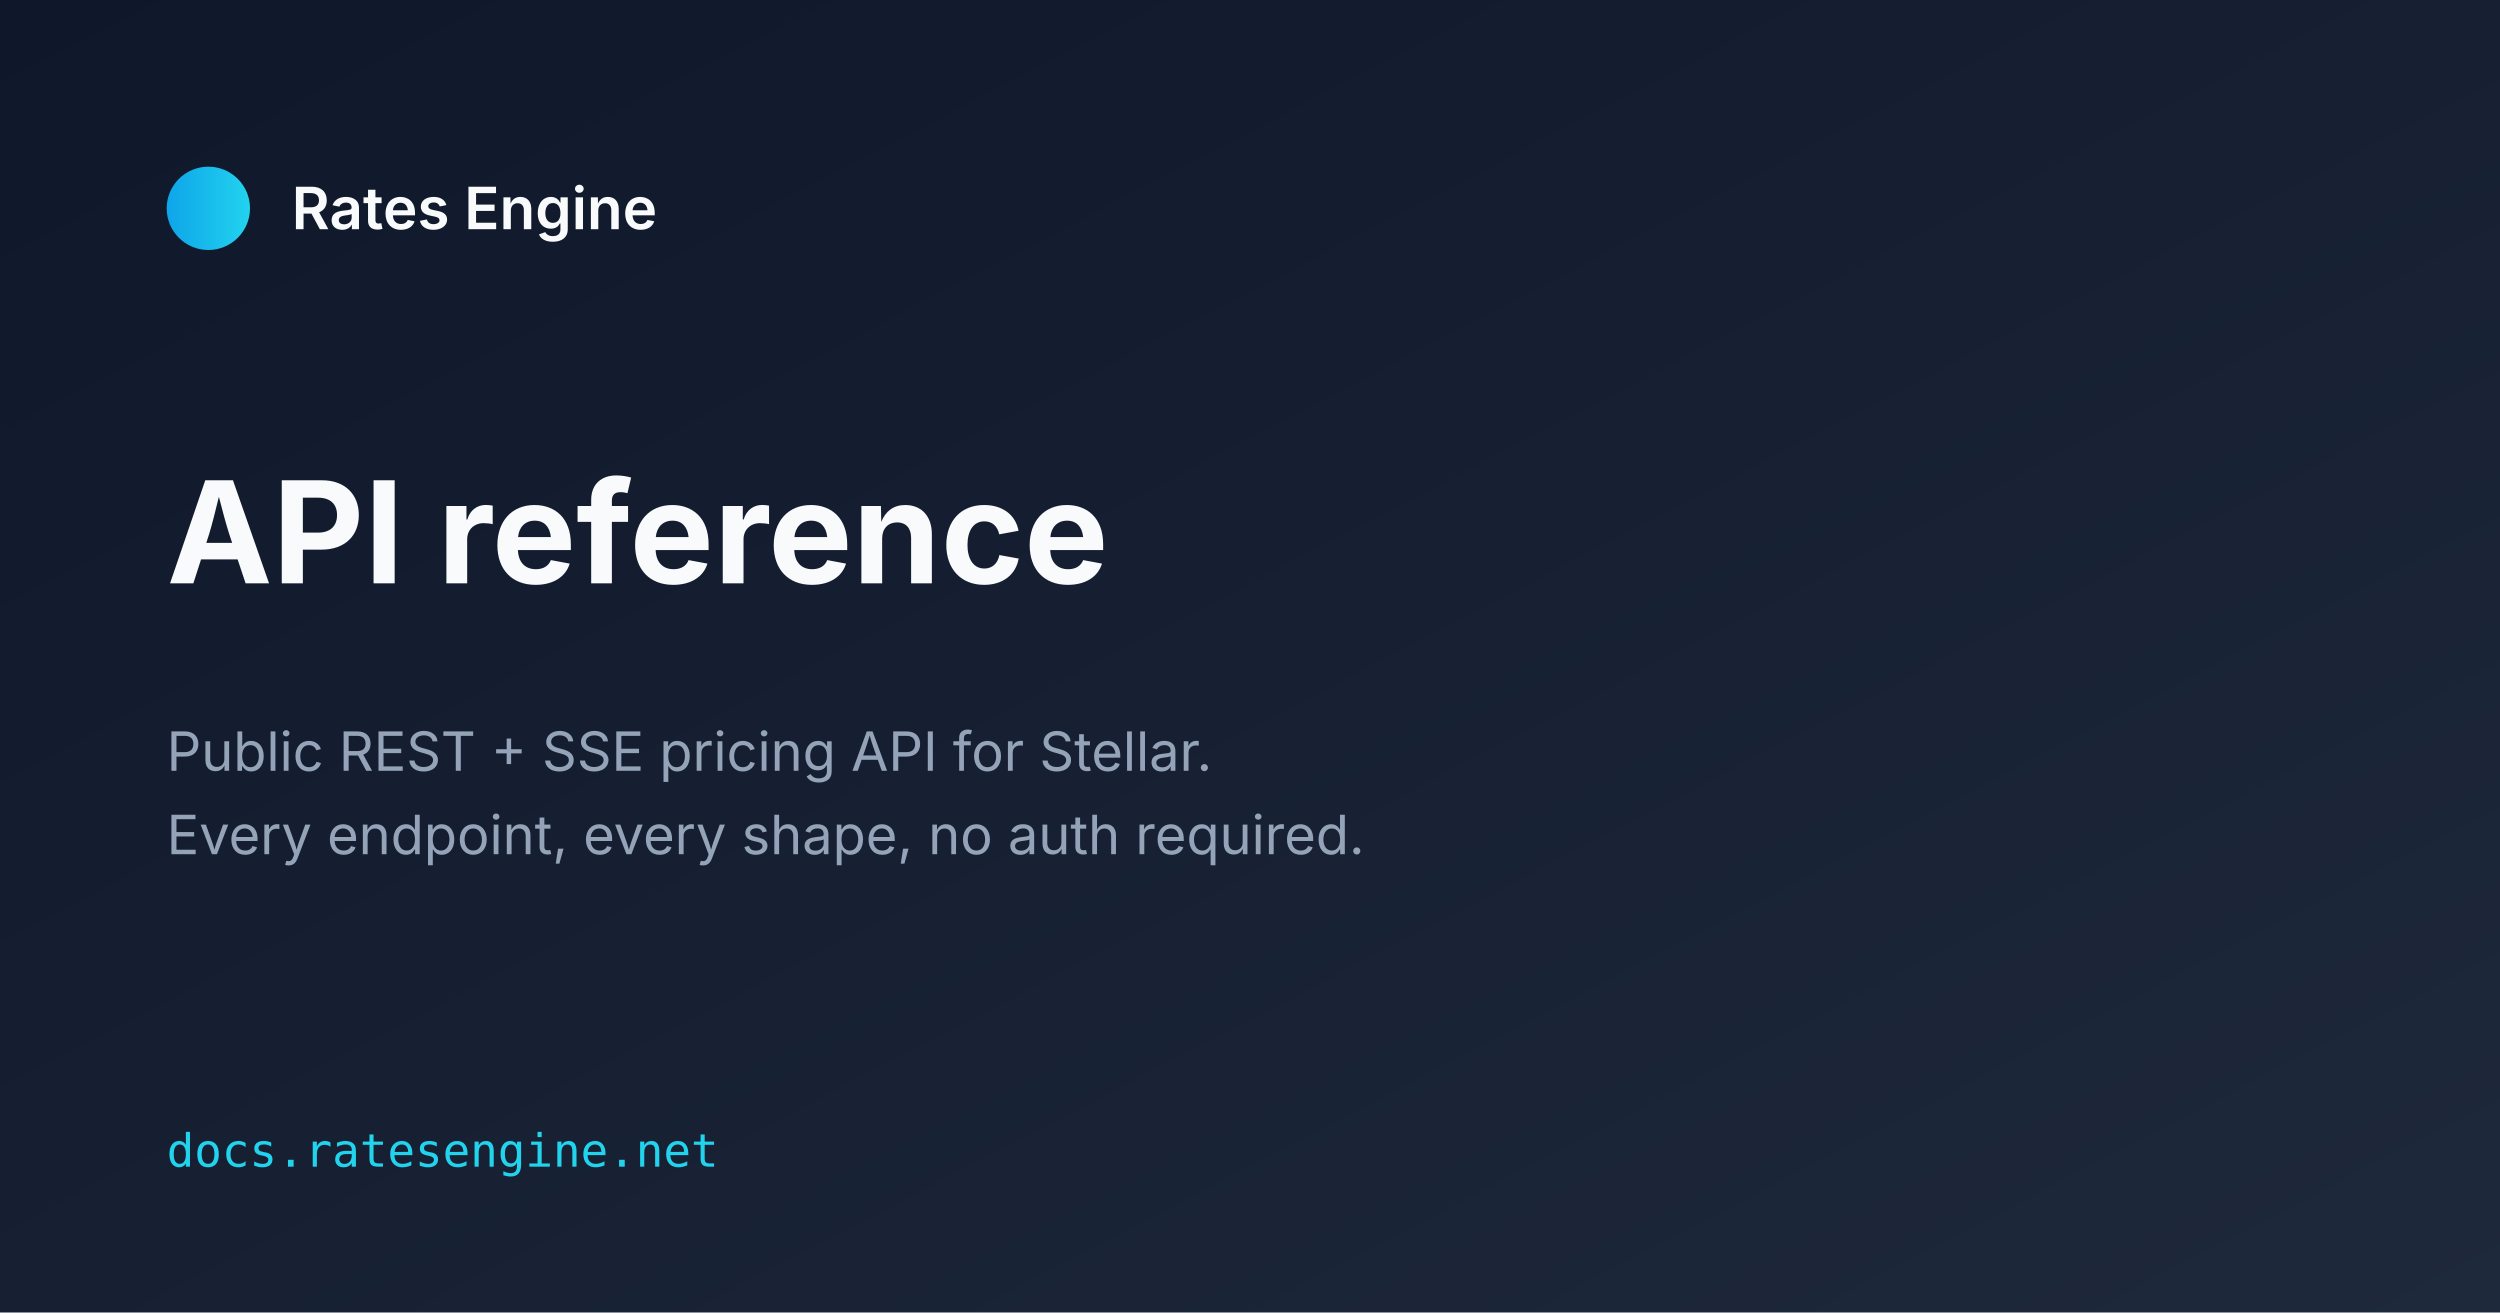
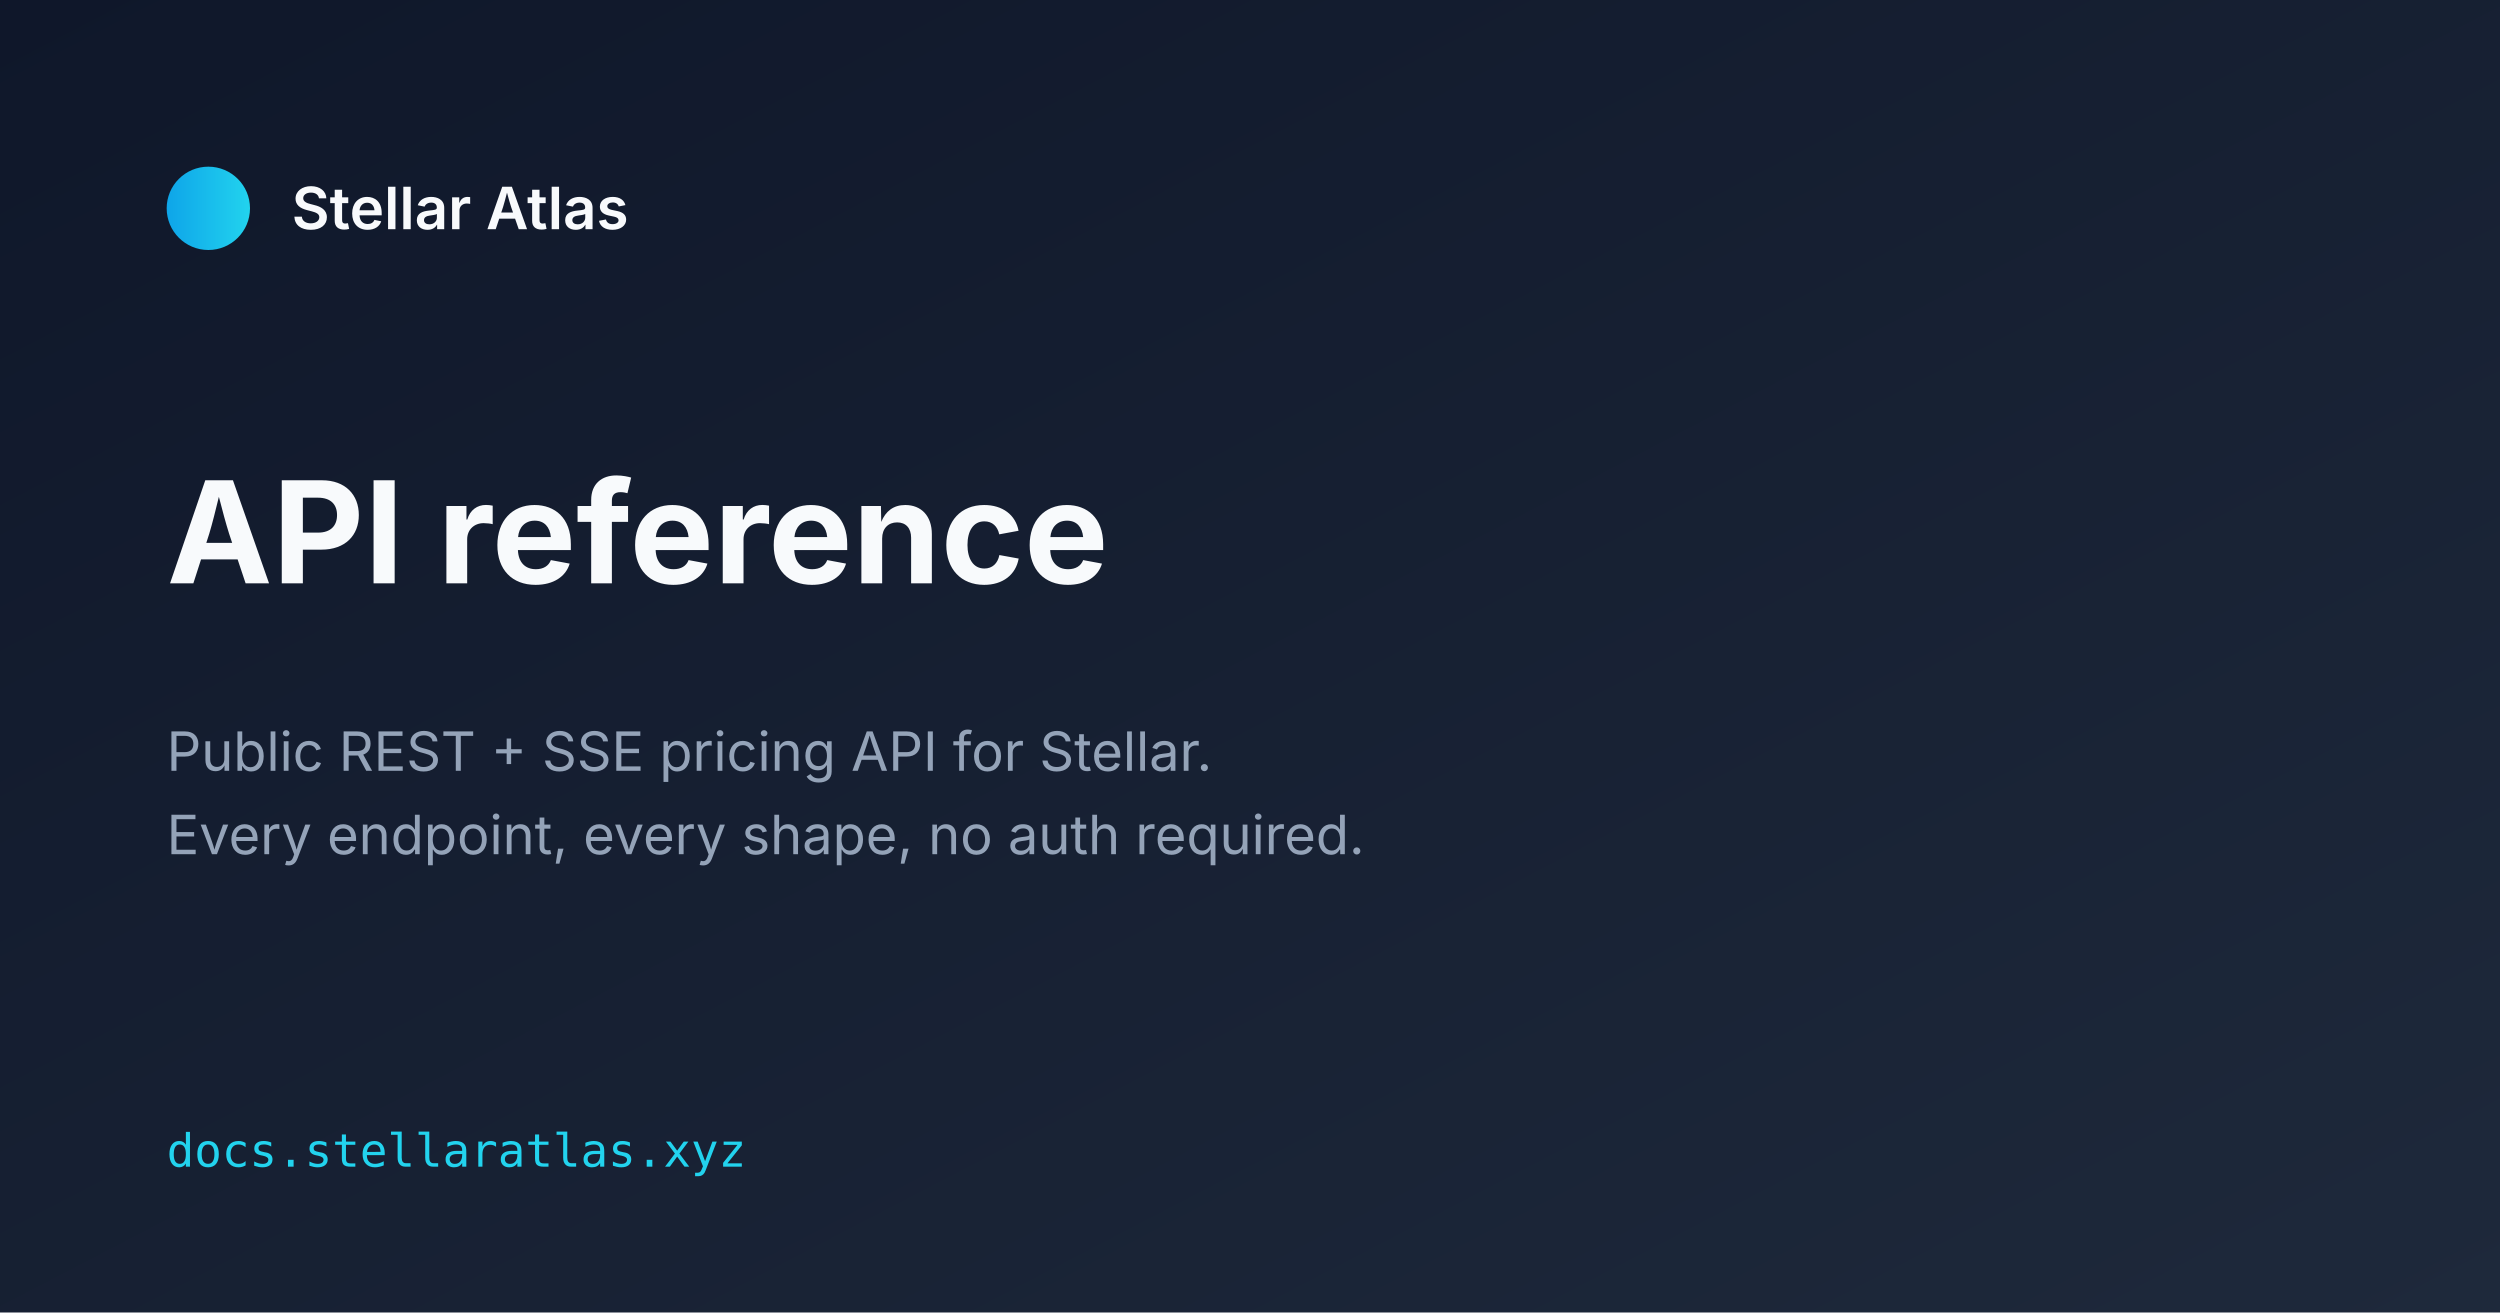
<svg xmlns="http://www.w3.org/2000/svg" width="1200" height="630" viewBox="0 0 1200 630">
  <defs>
    <linearGradient id="bg" x1="0" y1="0" x2="1" y2="1">
      <stop offset="0%" stop-color="#0f172a" />
      <stop offset="100%" stop-color="#1e293b" />
    </linearGradient>
    <linearGradient id="accent" x1="0" y1="0" x2="1" y2="0">
      <stop offset="0%" stop-color="#0ea5e9" />
      <stop offset="100%" stop-color="#22d3ee" />
    </linearGradient>
  </defs>
  <rect width="1200" height="630" fill="url(#bg)" />
  <g transform="translate(80, 80)">
    <circle cx="20" cy="20" r="20" fill="url(#accent)" />
    <text x="60" y="30" font-family="-apple-system, BlinkMacSystemFont, 'Segoe UI', sans-serif" font-size="28" font-weight="600" fill="#f8fafc">
-       Rates Engine
+       Stellar Atlas
    </text>
  </g>
  <text x="80" y="280" font-family="-apple-system, BlinkMacSystemFont, 'Segoe UI', sans-serif" font-size="68" font-weight="700" fill="#f8fafc">
    API reference
  </text>
  <text x="80" y="370" font-family="-apple-system, BlinkMacSystemFont, 'Segoe UI', sans-serif" font-size="26" font-weight="400" fill="#94a3b8">
    Public REST + SSE pricing API for Stellar.
  </text>
  <text x="80" y="410" font-family="-apple-system, BlinkMacSystemFont, 'Segoe UI', sans-serif" font-size="26" font-weight="400" fill="#94a3b8">
    Every endpoint, every shape, no auth required.
  </text>
  <text x="80" y="560" font-family="ui-monospace, 'SF Mono', Menlo, monospace" font-size="22" font-weight="500" fill="#22d3ee">
-     docs.ratesengine.net
+     docs.stellaratlas.xyz
  </text>
</svg>
